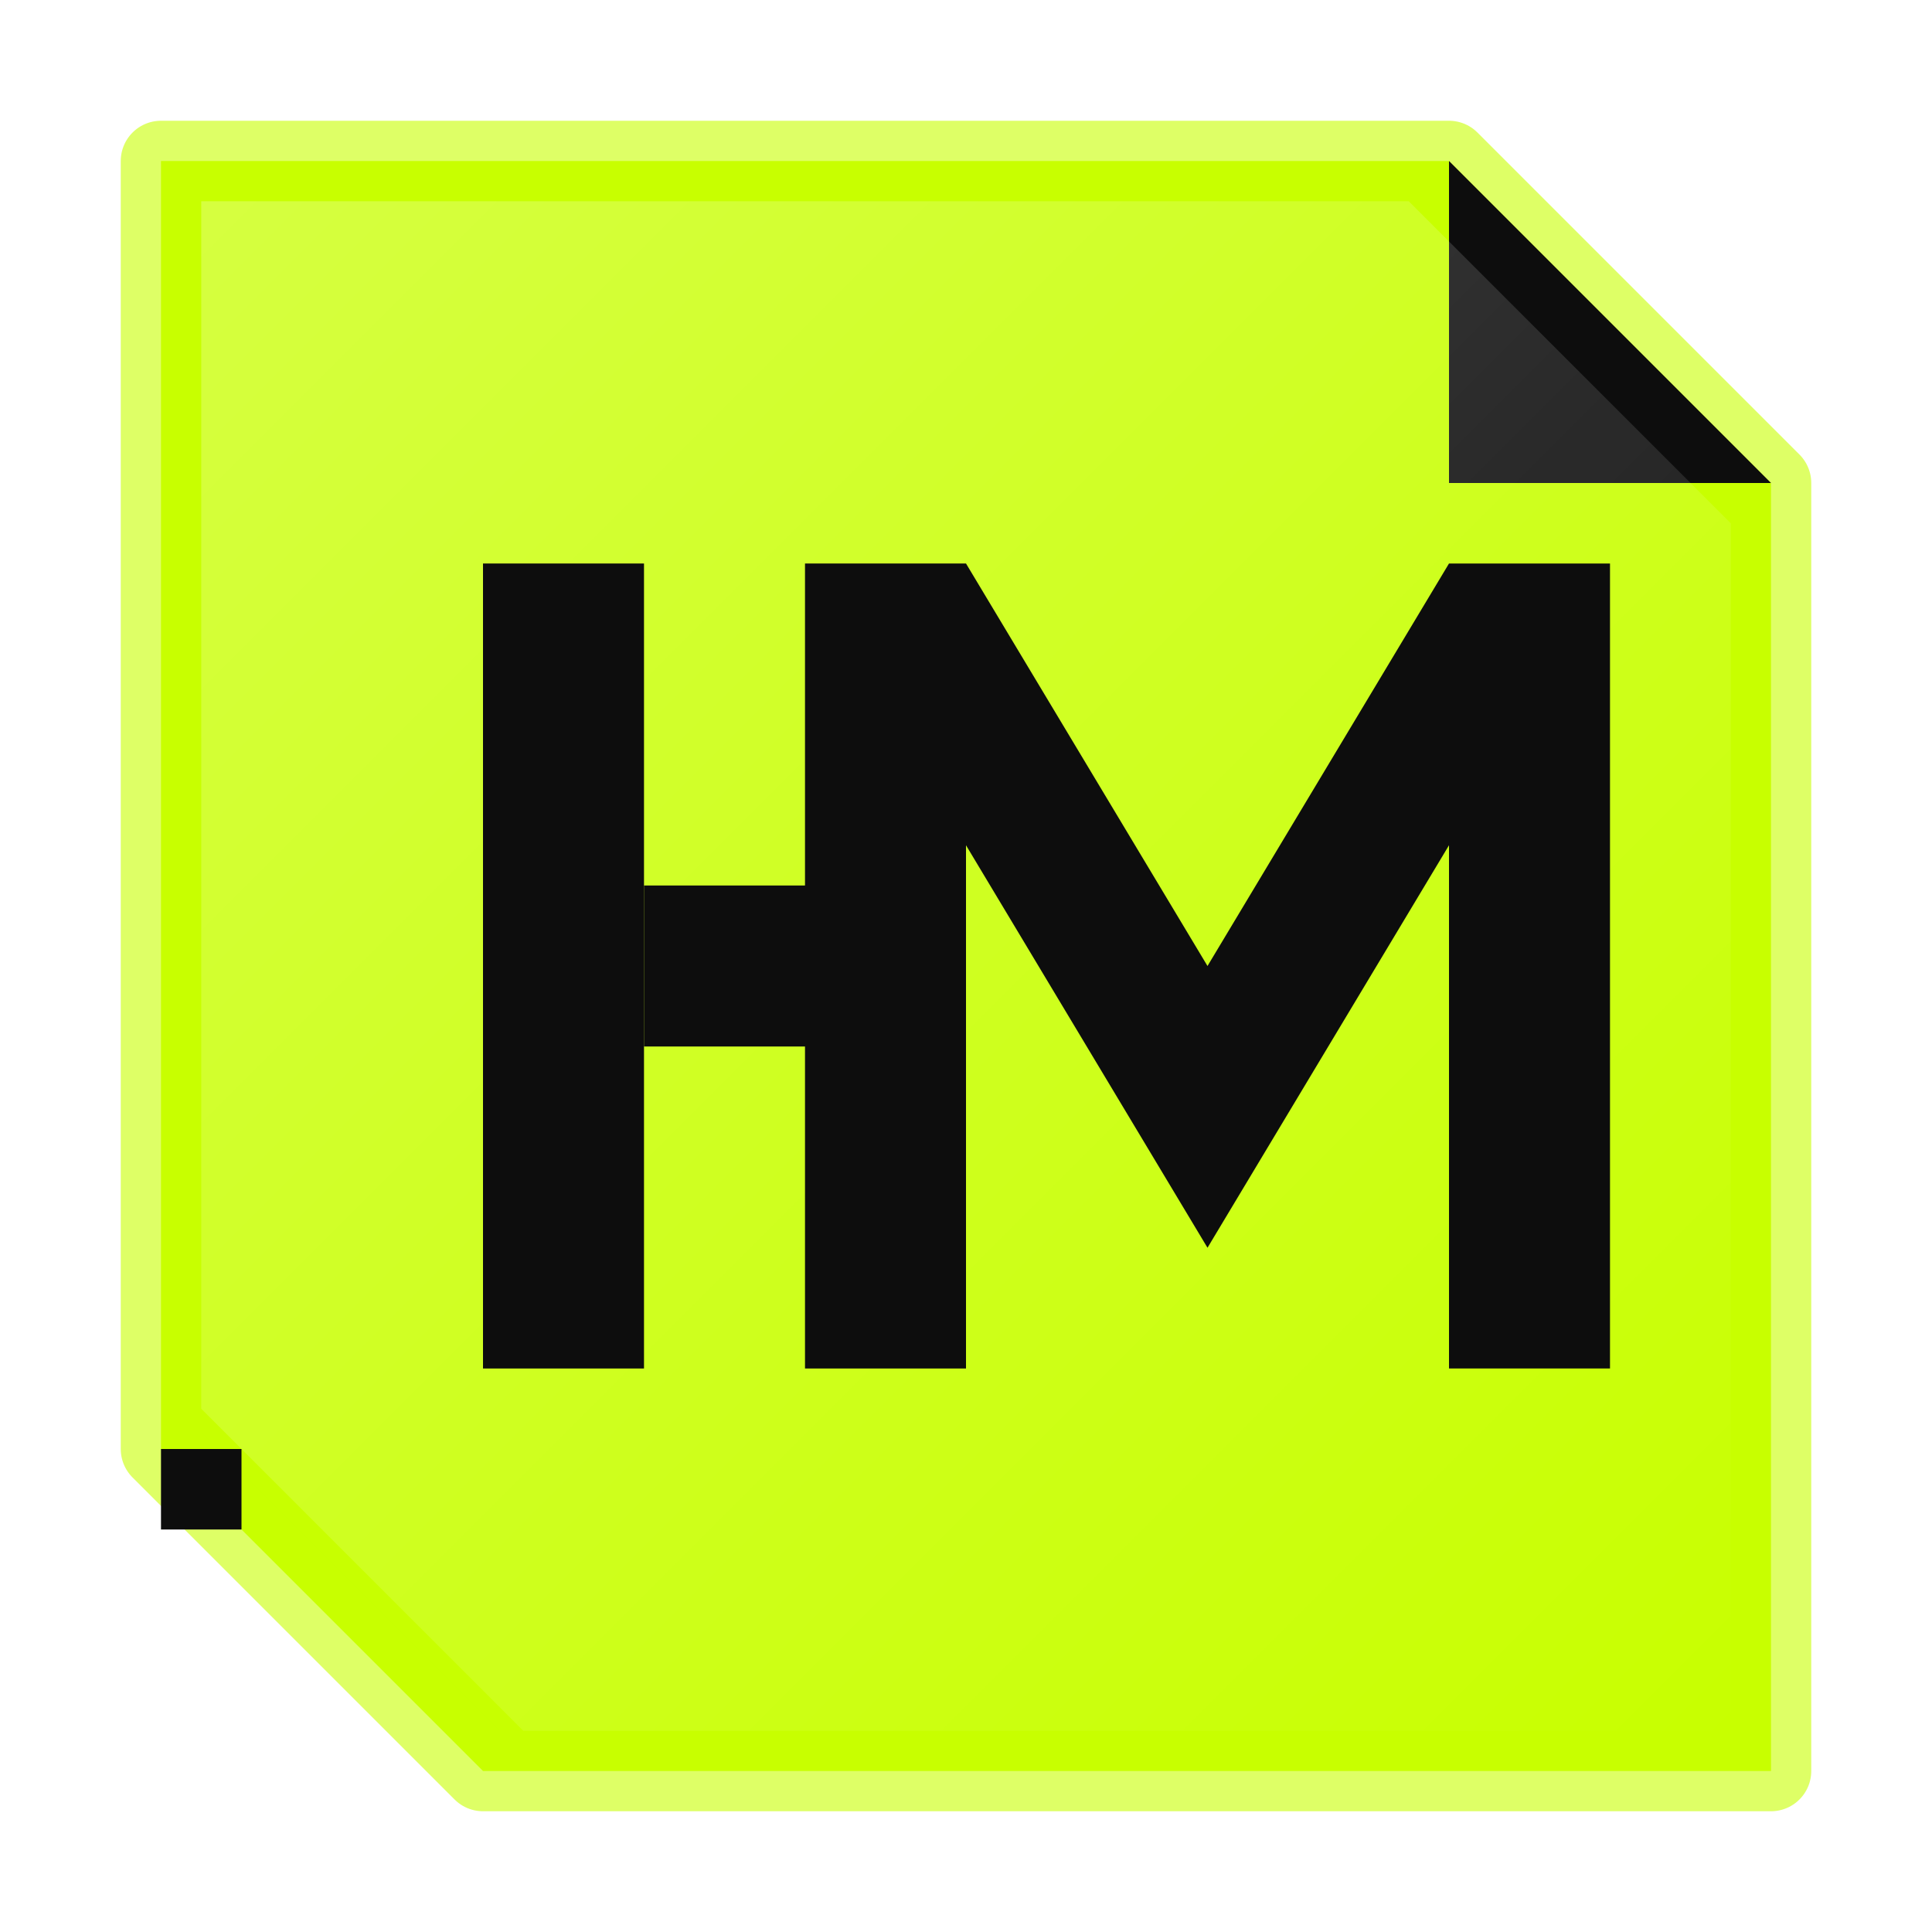
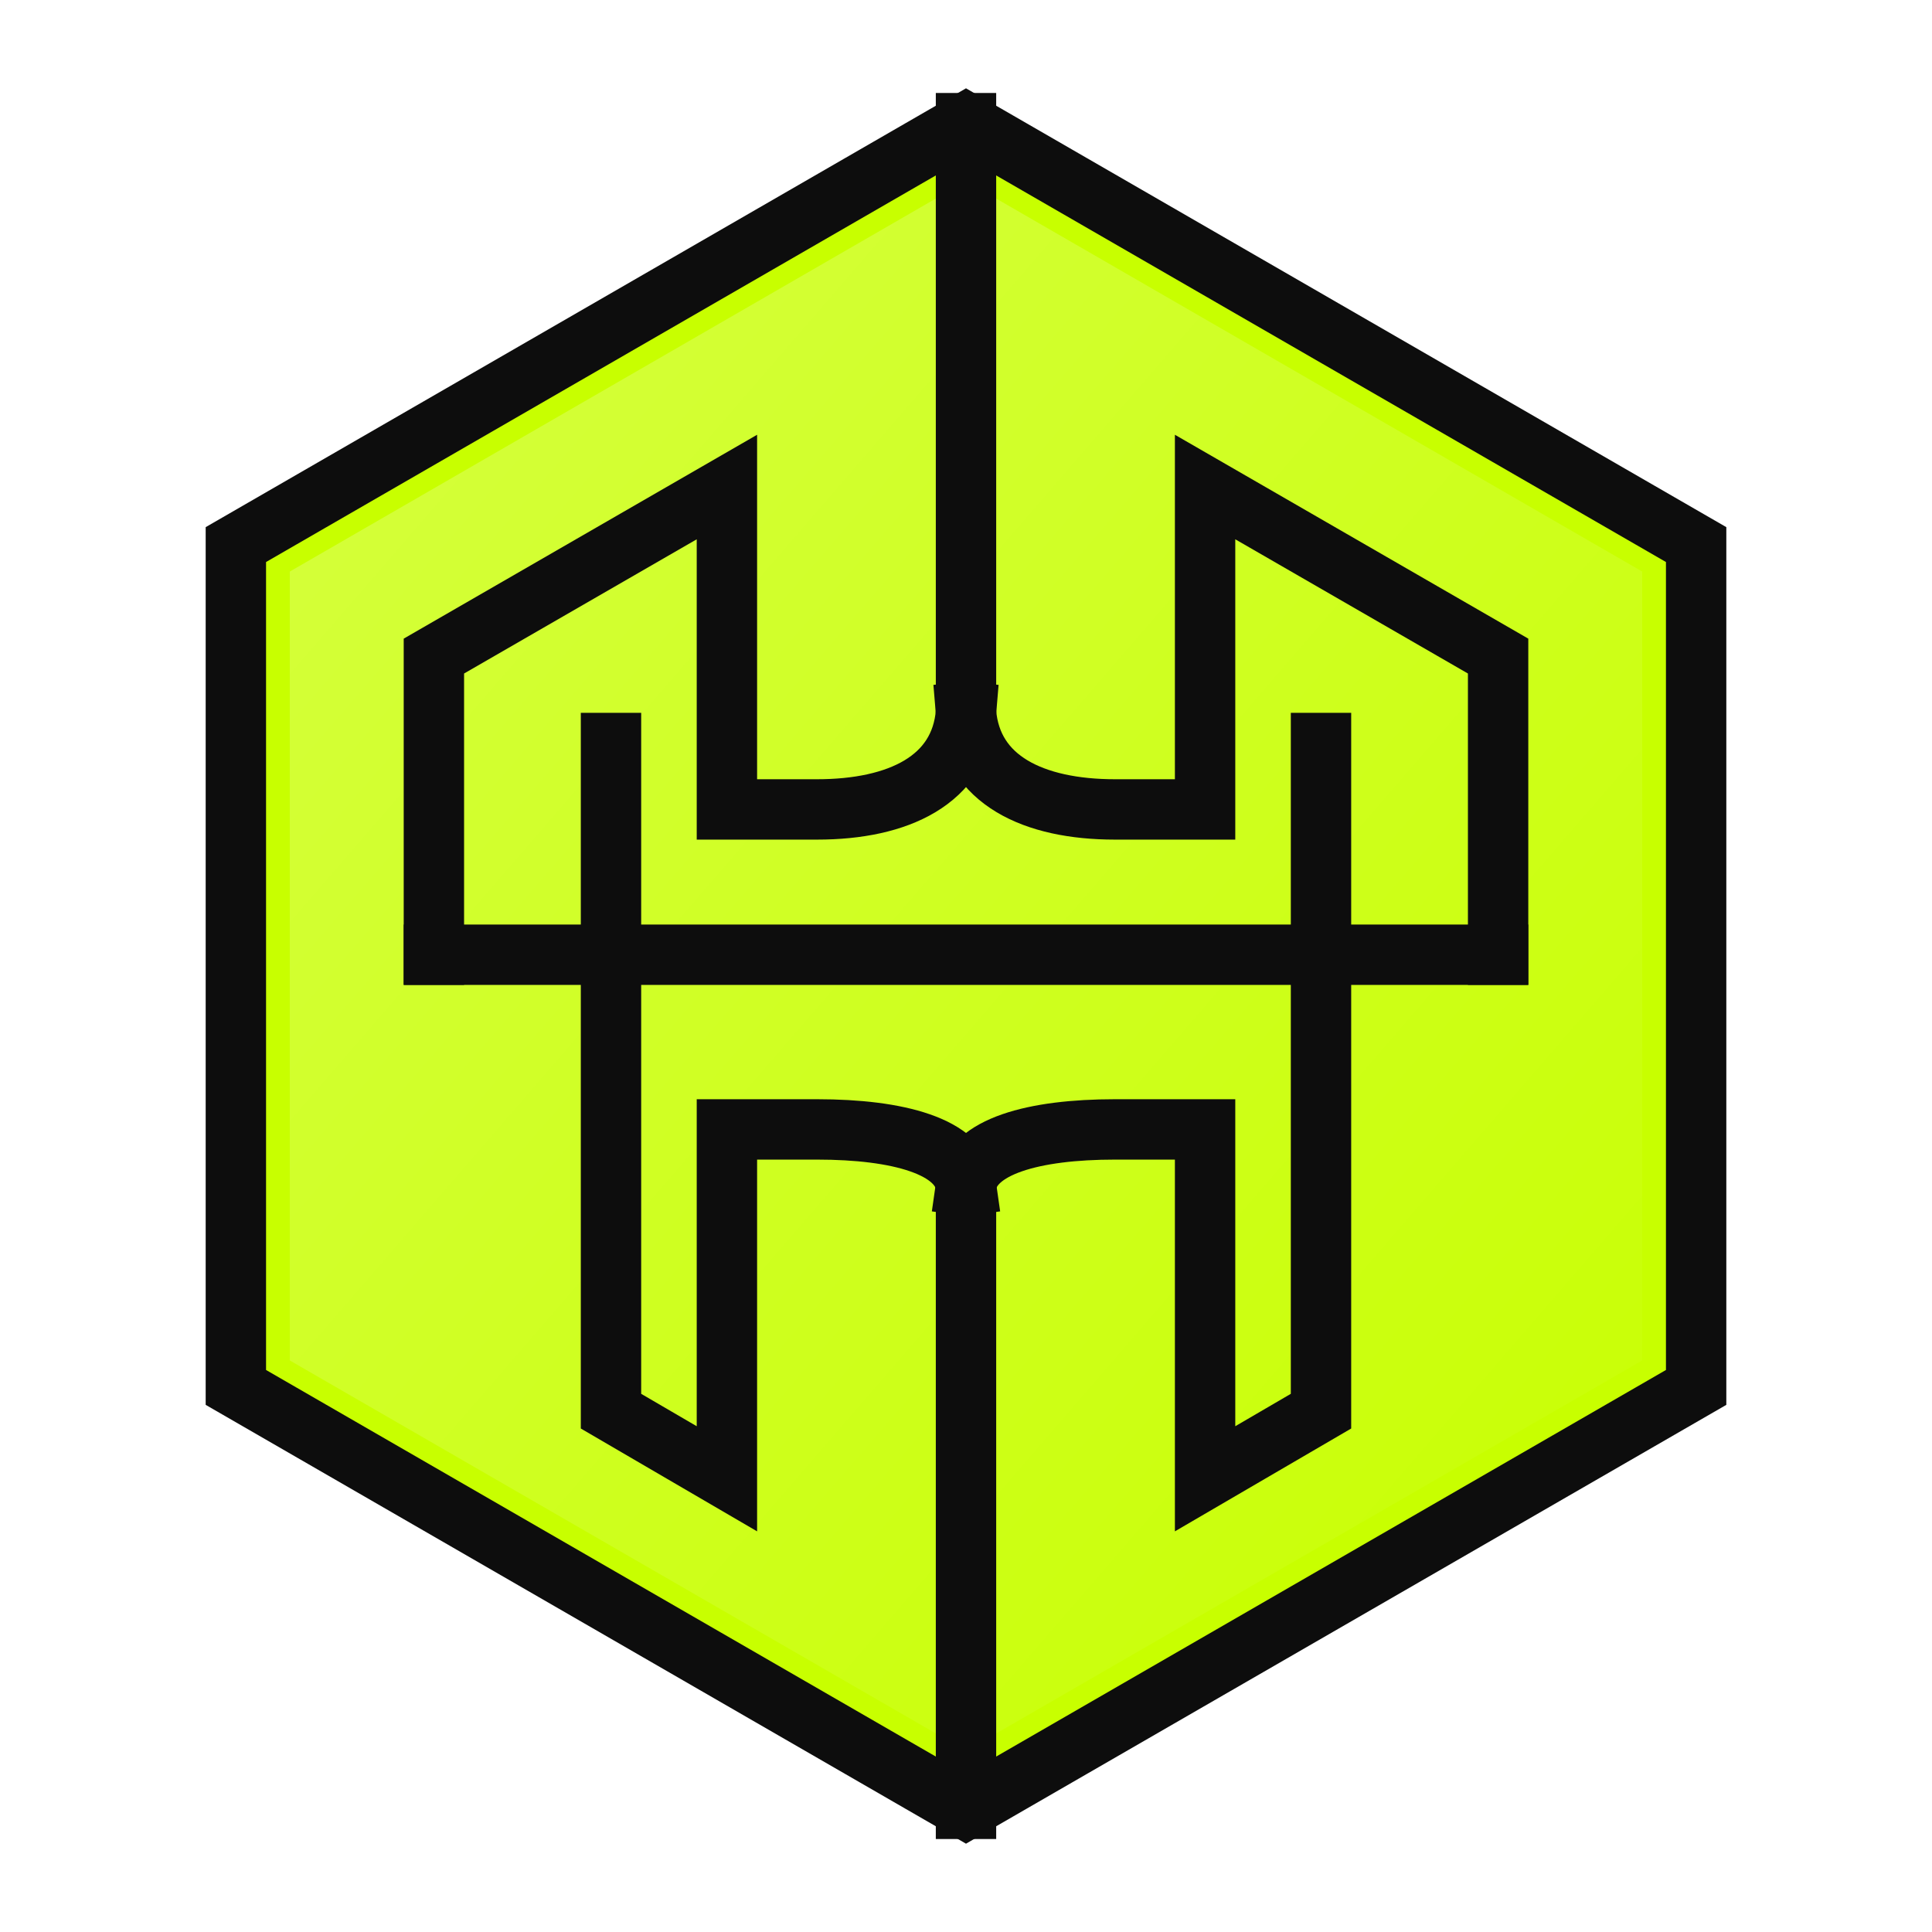
<svg xmlns="http://www.w3.org/2000/svg" viewBox="0 0 48 48" width="48" height="48" fill="none">
  <defs>
    <linearGradient id="hm-sheen-lime" x1="0%" y1="0%" x2="100%" y2="100%">
      <stop offset="0%" stop-color="#FFFFFF" stop-opacity="0.25" />
      <stop offset="100%" stop-color="#FFFFFF" stop-opacity="0" />
    </linearGradient>
  </defs>
-   <polygon points="4,4 36,4 44,12 44,44 12,44 4,36" fill="#C8FF00" stroke="rgba(200,255,0,0.6)" stroke-width="2" stroke-linejoin="round" />
-   <polygon points="36,4 44,12 36,12" fill="#0D0D0D" />
-   <polygon points="5,5 35,5 43,13 43,43 13,43 5,35" fill="url(#hm-sheen-lime)" />
-   <path d="M12 14H16V34H12V14Z" fill="#0D0D0D" />
-   <path d="M16 22H24V26H16V22Z" fill="#0D0D0D" />
-   <path d="M20 14H24V34H20V14Z" fill="#0D0D0D" />
-   <path d="M24 14L30 24L36 14H40V34H36V21L30 31L24 21V14Z" fill="#0D0D0D" />
-   <rect x="18" y="23" width="4" height="2" fill="#0D0D0D" />
-   <rect x="4" y="36" width="2" height="2" fill="#0D0D0D" />
+   <polygon points="24,3.06 42.14,13.53 42.14,34.47 24,44.94 5.86,34.47 5.86,13.53" fill="#C8FF00" stroke="#0D0D0D" stroke-width="1.5" stroke-linejoin="miter" stroke-miterlimit="4" />
+   <polygon points="24,4.5 40.8,14.2 40.8,33.8 24,43.5 7.2,33.8 7.2,14.2" fill="url(#hm-sheen-lime)" />
+   <line x1="24" y1="3.06" x2="24" y2="17.7" stroke="#0D0D0D" stroke-width="1.5" stroke-linecap="square" />
+   <line x1="24" y1="29.46" x2="24" y2="44.94" stroke="#0D0D0D" stroke-width="1.5" stroke-linecap="square" />
+   <line x1="10.78" y1="23.72" x2="37.22" y2="23.72" stroke="#0D0D0D" stroke-width="1.5" stroke-linecap="square" />
+   <path d="M 10.78 23.72 L 10.78 16.3 L 18.06 12.1 L 18.06 20.11 L 20.3 20.11 C 22.32 20.11 23.86 19.38 24 17.7" stroke="#0D0D0D" stroke-width="1.5" stroke-linejoin="miter" stroke-linecap="square" fill="none" />
+   <path d="M 37.22 23.72 L 37.22 16.3 L 29.94 12.1 L 29.94 20.11 L 27.7 20.11 C 25.68 20.11 24.14 19.38 24 17.7" stroke="#0D0D0D" stroke-width="1.5" stroke-linejoin="miter" stroke-linecap="square" fill="none" />
+   <path d="M 15.18 18.46 L 15.18 35.06 L 18.06 36.74 L 18.06 28.06 L 20.3 28.06 C 22.32 28.06 23.86 28.48 24 29.46" stroke="#0D0D0D" stroke-width="1.5" stroke-linejoin="miter" stroke-linecap="square" fill="none" />
+   <path d="M 32.82 18.46 L 32.82 35.06 L 29.94 36.74 L 29.94 28.06 L 27.7 28.06 C 25.68 28.06 24.14 28.48 24 29.46" stroke="#0D0D0D" stroke-width="1.5" stroke-linejoin="miter" stroke-linecap="square" fill="none" />
</svg>
